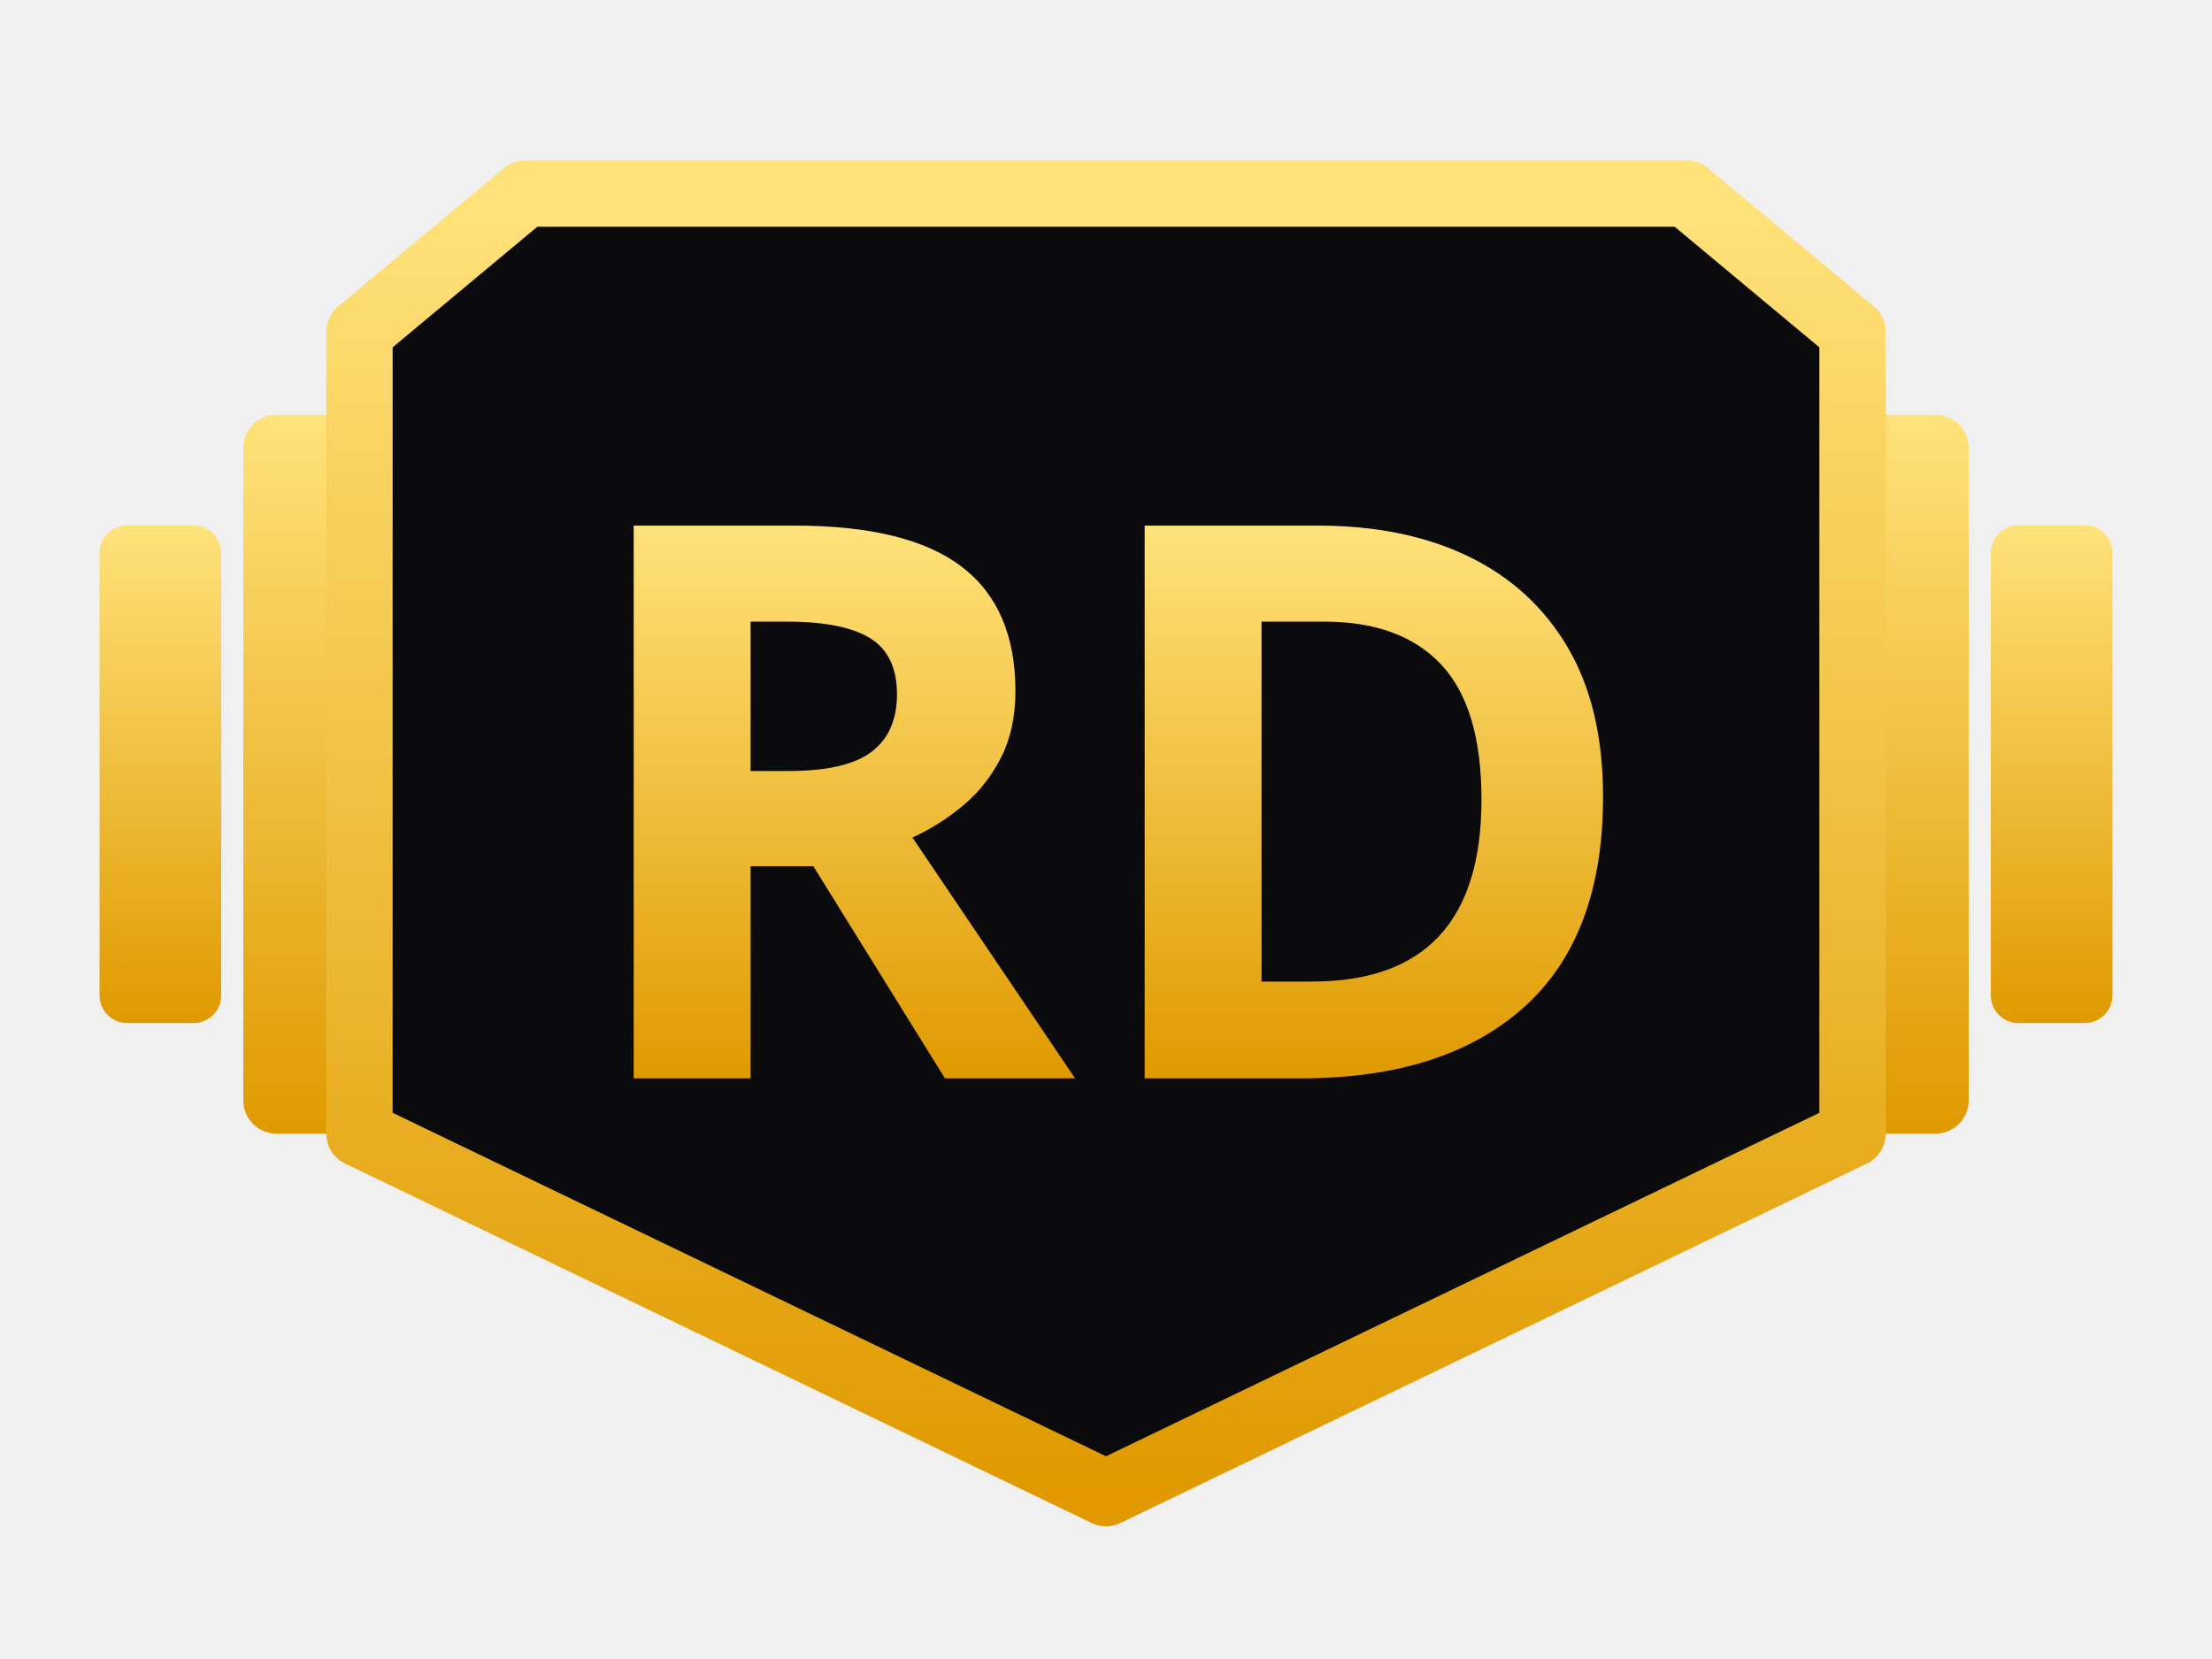
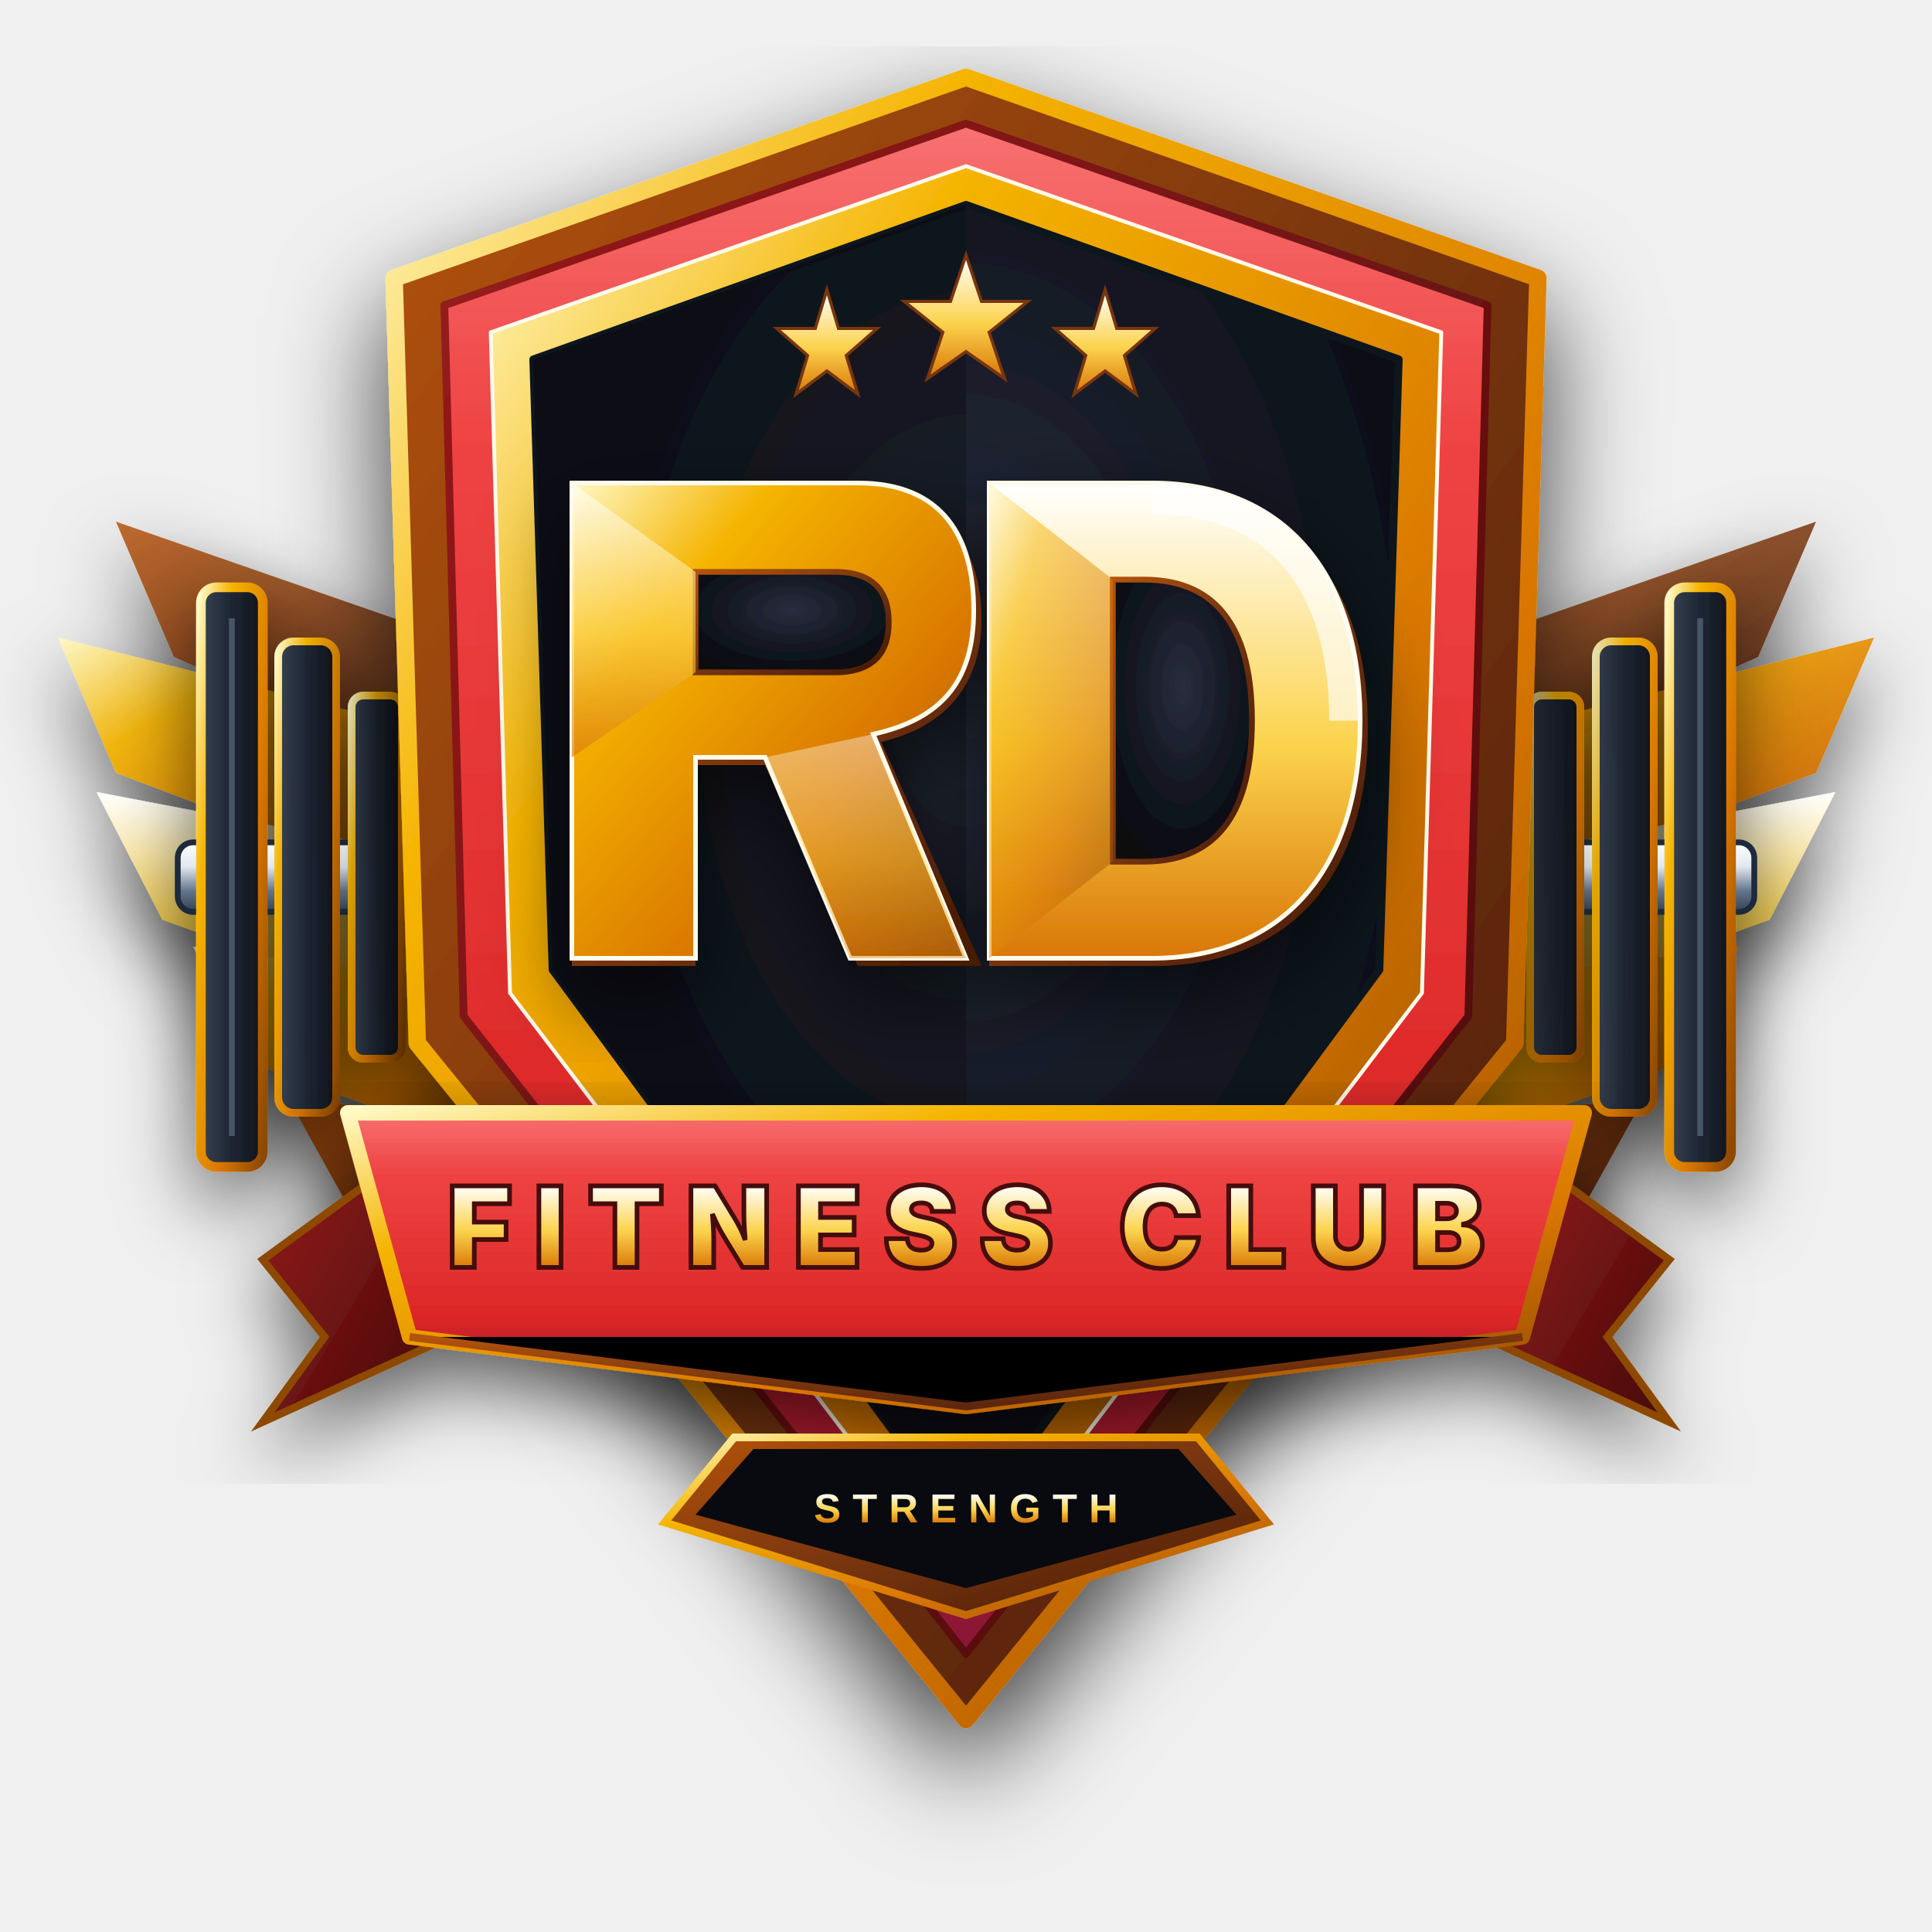
- <svg xmlns="http://www.w3.org/2000/svg" viewBox="0 0 400 300" width="400" height="300">
+ <svg xmlns="http://www.w3.org/2000/svg" viewBox="0 0 500 500" width="100%" height="100%">
  <defs>
-     <linearGradient id="g" x1="0" y1="0" x2="0" y2="1">
-       <stop offset="0" stop-color="#ffe27a" />
-       <stop offset="1" stop-color="#e09a00" />
+     <filter id="rd-drop-shadow" x="-20%" y="-20%" width="140%" height="140%">
+       <feDropShadow dx="0" dy="8" stdDeviation="10" flood-color="#000000" flood-opacity="0.6" />
+     </filter>
+     <filter id="rd-intense-shadow" x="-30%" y="-30%" width="160%" height="160%">
+       <feDropShadow dx="0" dy="12" stdDeviation="14" flood-color="#000000" flood-opacity="0.75" />
+     </filter>
+     <linearGradient id="rd-gold-main" x1="0%" y1="0%" x2="100%" y2="100%">
+       <stop offset="0%" stop-color="#FFF9C4" />
+       <stop offset="25%" stop-color="#F5B400" />
+       <stop offset="65%" stop-color="#D97706" />
+       <stop offset="100%" stop-color="#8D4803" />
    </linearGradient>
+     <linearGradient id="rd-gold-light" x1="0%" y1="100%" x2="0%" y2="0%">
+       <stop offset="0%" stop-color="#D97706" />
+       <stop offset="45%" stop-color="#FCD34D" />
+       <stop offset="100%" stop-color="#FFFFFF" />
+     </linearGradient>
+     <linearGradient id="rd-gold-dark" x1="0%" y1="0%" x2="100%" y2="100%">
+       <stop offset="0%" stop-color="#B45309" />
+       <stop offset="50%" stop-color="#78350F" />
+       <stop offset="100%" stop-color="#451A03" />
+     </linearGradient>
+     <linearGradient id="rd-red-main" x1="0%" y1="0%" x2="0%" y2="100%">
+       <stop offset="0%" stop-color="#F87171" />
+       <stop offset="20%" stop-color="#EF4444" />
+       <stop offset="70%" stop-color="#DC2626" />
+       <stop offset="100%" stop-color="#881337" />
+     </linearGradient>
+     <linearGradient id="rd-red-dark" x1="0%" y1="0%" x2="100%" y2="100%">
+       <stop offset="0%" stop-color="#991B1B" />
+       <stop offset="100%" stop-color="#450A0A" />
+     </linearGradient>
+     <linearGradient id="rd-steel" x1="0%" y1="0%" x2="0%" y2="100%">
+       <stop offset="0%" stop-color="#FFFFFF" />
+       <stop offset="35%" stop-color="#E2E8F0" />
+       <stop offset="70%" stop-color="#64748B" />
+       <stop offset="100%" stop-color="#334155" />
+     </linearGradient>
+     <linearGradient id="rd-plate" x1="0%" y1="0%" x2="100%" y2="0%">
+       <stop offset="0%" stop-color="#384252" />
+       <stop offset="50%" stop-color="#1E2633" />
+       <stop offset="100%" stop-color="#0F141C" />
+     </linearGradient>
+     <radialGradient id="rd-shield-bg" cx="50%" cy="38%" r="68%">
+       <stop offset="0%" stop-color="#282E3E" />
+       <stop offset="55%" stop-color="#131722" />
+       <stop offset="100%" stop-color="#080A0F" />
+     </radialGradient>
  </defs>
-   <g fill="url(#g)">
-     <rect x="18" y="95" width="22" height="90" rx="5" />
-     <rect x="44" y="75" width="26" height="130" rx="6" />
-     <rect x="330" y="95" width="22" height="90" rx="5" transform="translate(30 0)" />
-     <rect x="330" y="75" width="26" height="130" rx="6" />
+   <g id="rd-wings" filter="url(#rd-drop-shadow)">
+     <path d="M 145 175 L 30 135 L 45 170 L 135 210 Z" fill="url(#rd-gold-dark)" opacity="0.85" />
+     <path d="M 135 195 L 15 165 L 30 200 L 130 238 Z" fill="url(#rd-gold-main)" opacity="0.9" />
+     <path d="M 130 225 L 25 205 L 42 238 L 125 268 Z" fill="url(#rd-gold-light)" />
+     <path d="M 125 255 L 50 245 L 65 275 L 128 298 Z" fill="url(#rd-gold-main)" />
+     <path d="M 128 288 L 75 285 L 90 312 L 138 326 Z" fill="url(#rd-gold-dark)" />
+     <path d="M 355 175 L 470 135 L 455 170 L 365 210 Z" fill="url(#rd-gold-dark)" opacity="0.85" />
+     <path d="M 365 195 L 485 165 L 470 200 L 370 238 Z" fill="url(#rd-gold-main)" opacity="0.9" />
+     <path d="M 370 225 L 475 205 L 458 238 L 375 268 Z" fill="url(#rd-gold-light)" />
+     <path d="M 375 255 L 450 245 L 435 275 L 372 298 Z" fill="url(#rd-gold-main)" />
+     <path d="M 372 288 L 425 285 L 410 312 L 362 326 Z" fill="url(#rd-gold-dark)" />
  </g>
-   <path d="M95 35 H305 L335 60 V205 L200 270 L65 205 V60 Z" fill="#0b0b0d" stroke="url(#g)" stroke-width="12" stroke-linejoin="round" />
-   <path d="M120 60 H280" stroke="url(#g)" stroke-width="10" stroke-linecap="round" />
-   <text x="200" y="195" text-anchor="middle" font-family="Impact,Haettenschweiler,'Arial Black',sans-serif" font-size="140" font-weight="900" fill="url(#g)">RD</text>
+   <g id="rd-barbell" filter="url(#rd-drop-shadow)">
+     <rect x="46" y="218" width="408" height="18" rx="4" fill="url(#rd-steel)" stroke="#1E293B" stroke-width="1.5" />
+     <line x1="120" y1="218" x2="120" y2="236" stroke="#64748B" stroke-width="3" />
+     <line x1="380" y1="218" x2="380" y2="236" stroke="#64748B" stroke-width="3" />
+     <rect x="52" y="152" width="16" height="150" rx="4" fill="url(#rd-plate)" stroke="url(#rd-gold-main)" stroke-width="2.5" />
+     <line x1="60" y1="160" x2="60" y2="294" stroke="#475569" stroke-width="1.5" />
+     <rect x="72" y="166" width="15" height="122" rx="4" fill="url(#rd-plate)" stroke="url(#rd-gold-main)" stroke-width="2" />
+     <rect x="91" y="180" width="13" height="94" rx="3" fill="url(#rd-plate)" stroke="url(#rd-gold-main)" stroke-width="2" />
+     <rect x="107" y="210" width="12" height="34" rx="2.5" fill="url(#rd-gold-light)" stroke="#8D4803" stroke-width="1.5" />
+     <rect x="432" y="152" width="16" height="150" rx="4" fill="url(#rd-plate)" stroke="url(#rd-gold-main)" stroke-width="2.5" />
+     <line x1="440" y1="160" x2="440" y2="294" stroke="#475569" stroke-width="1.5" />
+     <rect x="413" y="166" width="15" height="122" rx="4" fill="url(#rd-plate)" stroke="url(#rd-gold-main)" stroke-width="2" />
+     <rect x="396" y="180" width="13" height="94" rx="3" fill="url(#rd-plate)" stroke="url(#rd-gold-main)" stroke-width="2" />
+     <rect x="381" y="210" width="12" height="34" rx="2.5" fill="url(#rd-gold-light)" stroke="#8D4803" stroke-width="1.5" />
+   </g>
+   <g id="rd-crest" filter="url(#rd-intense-shadow)">
+     <path d="M 250 20 L 398 72 L 392 270 L 250 445 L 108 270 L 102 72 Z" fill="url(#rd-gold-dark)" stroke="url(#rd-gold-main)" stroke-width="4.5" stroke-linejoin="round" />
+     <path d="M 250 32 L 385 79 L 380 263 L 250 428 L 120 263 L 115 79 Z" fill="url(#rd-red-main)" stroke="url(#rd-red-dark)" stroke-width="2" stroke-linejoin="round" />
+     <path d="M 250 43 L 373 86 L 368 257 L 250 412 L 132 257 L 127 86 Z" fill="url(#rd-gold-main)" stroke="#FFFBEB" stroke-width="1" stroke-linejoin="round" />
+     <path d="M 250 53 L 362 93 L 357 251 L 250 396 L 143 251 L 138 93 Z" fill="url(#rd-shield-bg)" stroke="#11141C" stroke-width="2" stroke-linejoin="round" />
+     <path d="M 250 53 L 138 93 L 143 251 L 250 396 Z" fill="#000000" opacity="0.22" />
+     <line x1="250" y1="53" x2="250" y2="396" stroke="url(#rd-gold-light)" stroke-width="2" opacity="0.65" />
+   </g>
+   <g id="rd-stars" fill="url(#rd-gold-light)" stroke="#78350F" stroke-width="0.8">
+     <polygon points="250,66 254,78 266,78 256,86 260,98 250,91 240,98 244,86 234,78 246,78" />
+     <polygon points="214,75 217,85 227,85 219,92 222,102 214,96 206,102 209,92 201,85 211,85" />
+     <polygon points="286,75 289,85 299,85 291,92 294,102 286,96 278,102 281,92 273,85 283,85" />
+   </g>
+   <g id="rd-monogram" filter="url(#rd-drop-shadow)">
+     <path d="M 148 127 L 222 127 C 244 127 254 142 254 160 C 254 177 245 188 228 192 L 254 250 L 222 250 L 198 198 L 180 198 L 180 250 L 148 250 Z" fill="url(#rd-gold-dark)" />
+     <path d="M 148 125 L 222 125 C 244 125 252 139 252 158 C 252 176 244 186 226 190 L 250 248 L 220 248 L 198 196 L 180 196 L 180 248 L 148 248 Z" fill="url(#rd-gold-main)" stroke="#FFFBEB" stroke-width="1.2" />
+     <path d="M 180 148 L 216 148 C 226 148 230 153 230 161 C 230 169 226 174 216 174 L 180 174 Z" fill="url(#rd-shield-bg)" stroke="url(#rd-gold-dark)" stroke-width="1.5" />
+     <polygon points="148,125 180,148 180,174 148,196" fill="url(#rd-gold-light)" opacity="0.65" />
+     <polygon points="198,196 226,190 250,248 220,248" fill="url(#rd-gold-light)" opacity="0.4" />
+     <path d="M 256 127 L 298 127 C 334 127 354 150 354 188.5 C 354 227 334 250 298 250 L 256 250 Z" fill="url(#rd-gold-dark)" />
+     <path d="M 256 125 L 298 125 C 332 125 352 148 352 186.5 C 352 225 332 248 298 248 L 256 248 Z" fill="url(#rd-gold-light)" stroke="#FFFBEB" stroke-width="1.2" />
+     <path d="M 288 150 L 296 150 C 316 150 324 164 324 186.5 C 324 209 316 223 296 223 L 288 223 Z" fill="url(#rd-shield-bg)" stroke="url(#rd-gold-dark)" stroke-width="1.5" />
+     <path d="M 298 125 C 332 125 352 148 352 186.5 L 344 186.5 C 344 152 328 133 298 133 Z" fill="#FFFFFF" opacity="0.65" />
+     <polygon points="256,125 288,150 288,223 256,248" fill="url(#rd-gold-main)" opacity="0.5" />
+   </g>
+   <g id="rd-ribbon" filter="url(#rd-drop-shadow)">
+     <polygon points="68,326 112,294 112,348 68,368 84,346" fill="url(#rd-red-dark)" stroke="#8D4803" stroke-width="2" />
+     <polygon points="432,326 388,294 388,348 432,368 416,346" fill="url(#rd-red-dark)" stroke="#8D4803" stroke-width="2" />
+     <path d="M 90 288 L 410 288 L 394 346 L 250 364 L 106 346 Z" fill="url(#rd-red-main)" stroke="url(#rd-gold-main)" stroke-width="4" stroke-linejoin="round" />
+     <path d="M 90 288 L 410 288" stroke="url(#rd-gold-light)" stroke-width="2.5" />
+     <path d="M 106 346 L 250 364 L 394 346" stroke="url(#rd-gold-dark)" stroke-width="2" />
+     <text x="250" y="328" text-anchor="middle" font-family="'Montserrat', 'Arial Black', -apple-system, sans-serif" font-size="29" font-weight="900" letter-spacing="5.5" fill="url(#rd-gold-light)" stroke="#450A0A" stroke-width="1.2">FITNESS CLUB</text>
+   </g>
+   <g id="rd-badge-bottom">
+     <polygon points="190,372 310,372 328,394 250,418 172,394" fill="url(#rd-gold-dark)" stroke="url(#rd-gold-main)" stroke-width="2" />
+     <polygon points="195,375 305,375 320,392 250,411 180,392" fill="#080A0F" />
+     <text x="250" y="394" text-anchor="middle" font-family="'Montserrat', 'Arial', sans-serif" font-size="10.5" font-weight="800" letter-spacing="3" fill="url(#rd-gold-light)">STRENGTH</text>
+   </g>
</svg>
